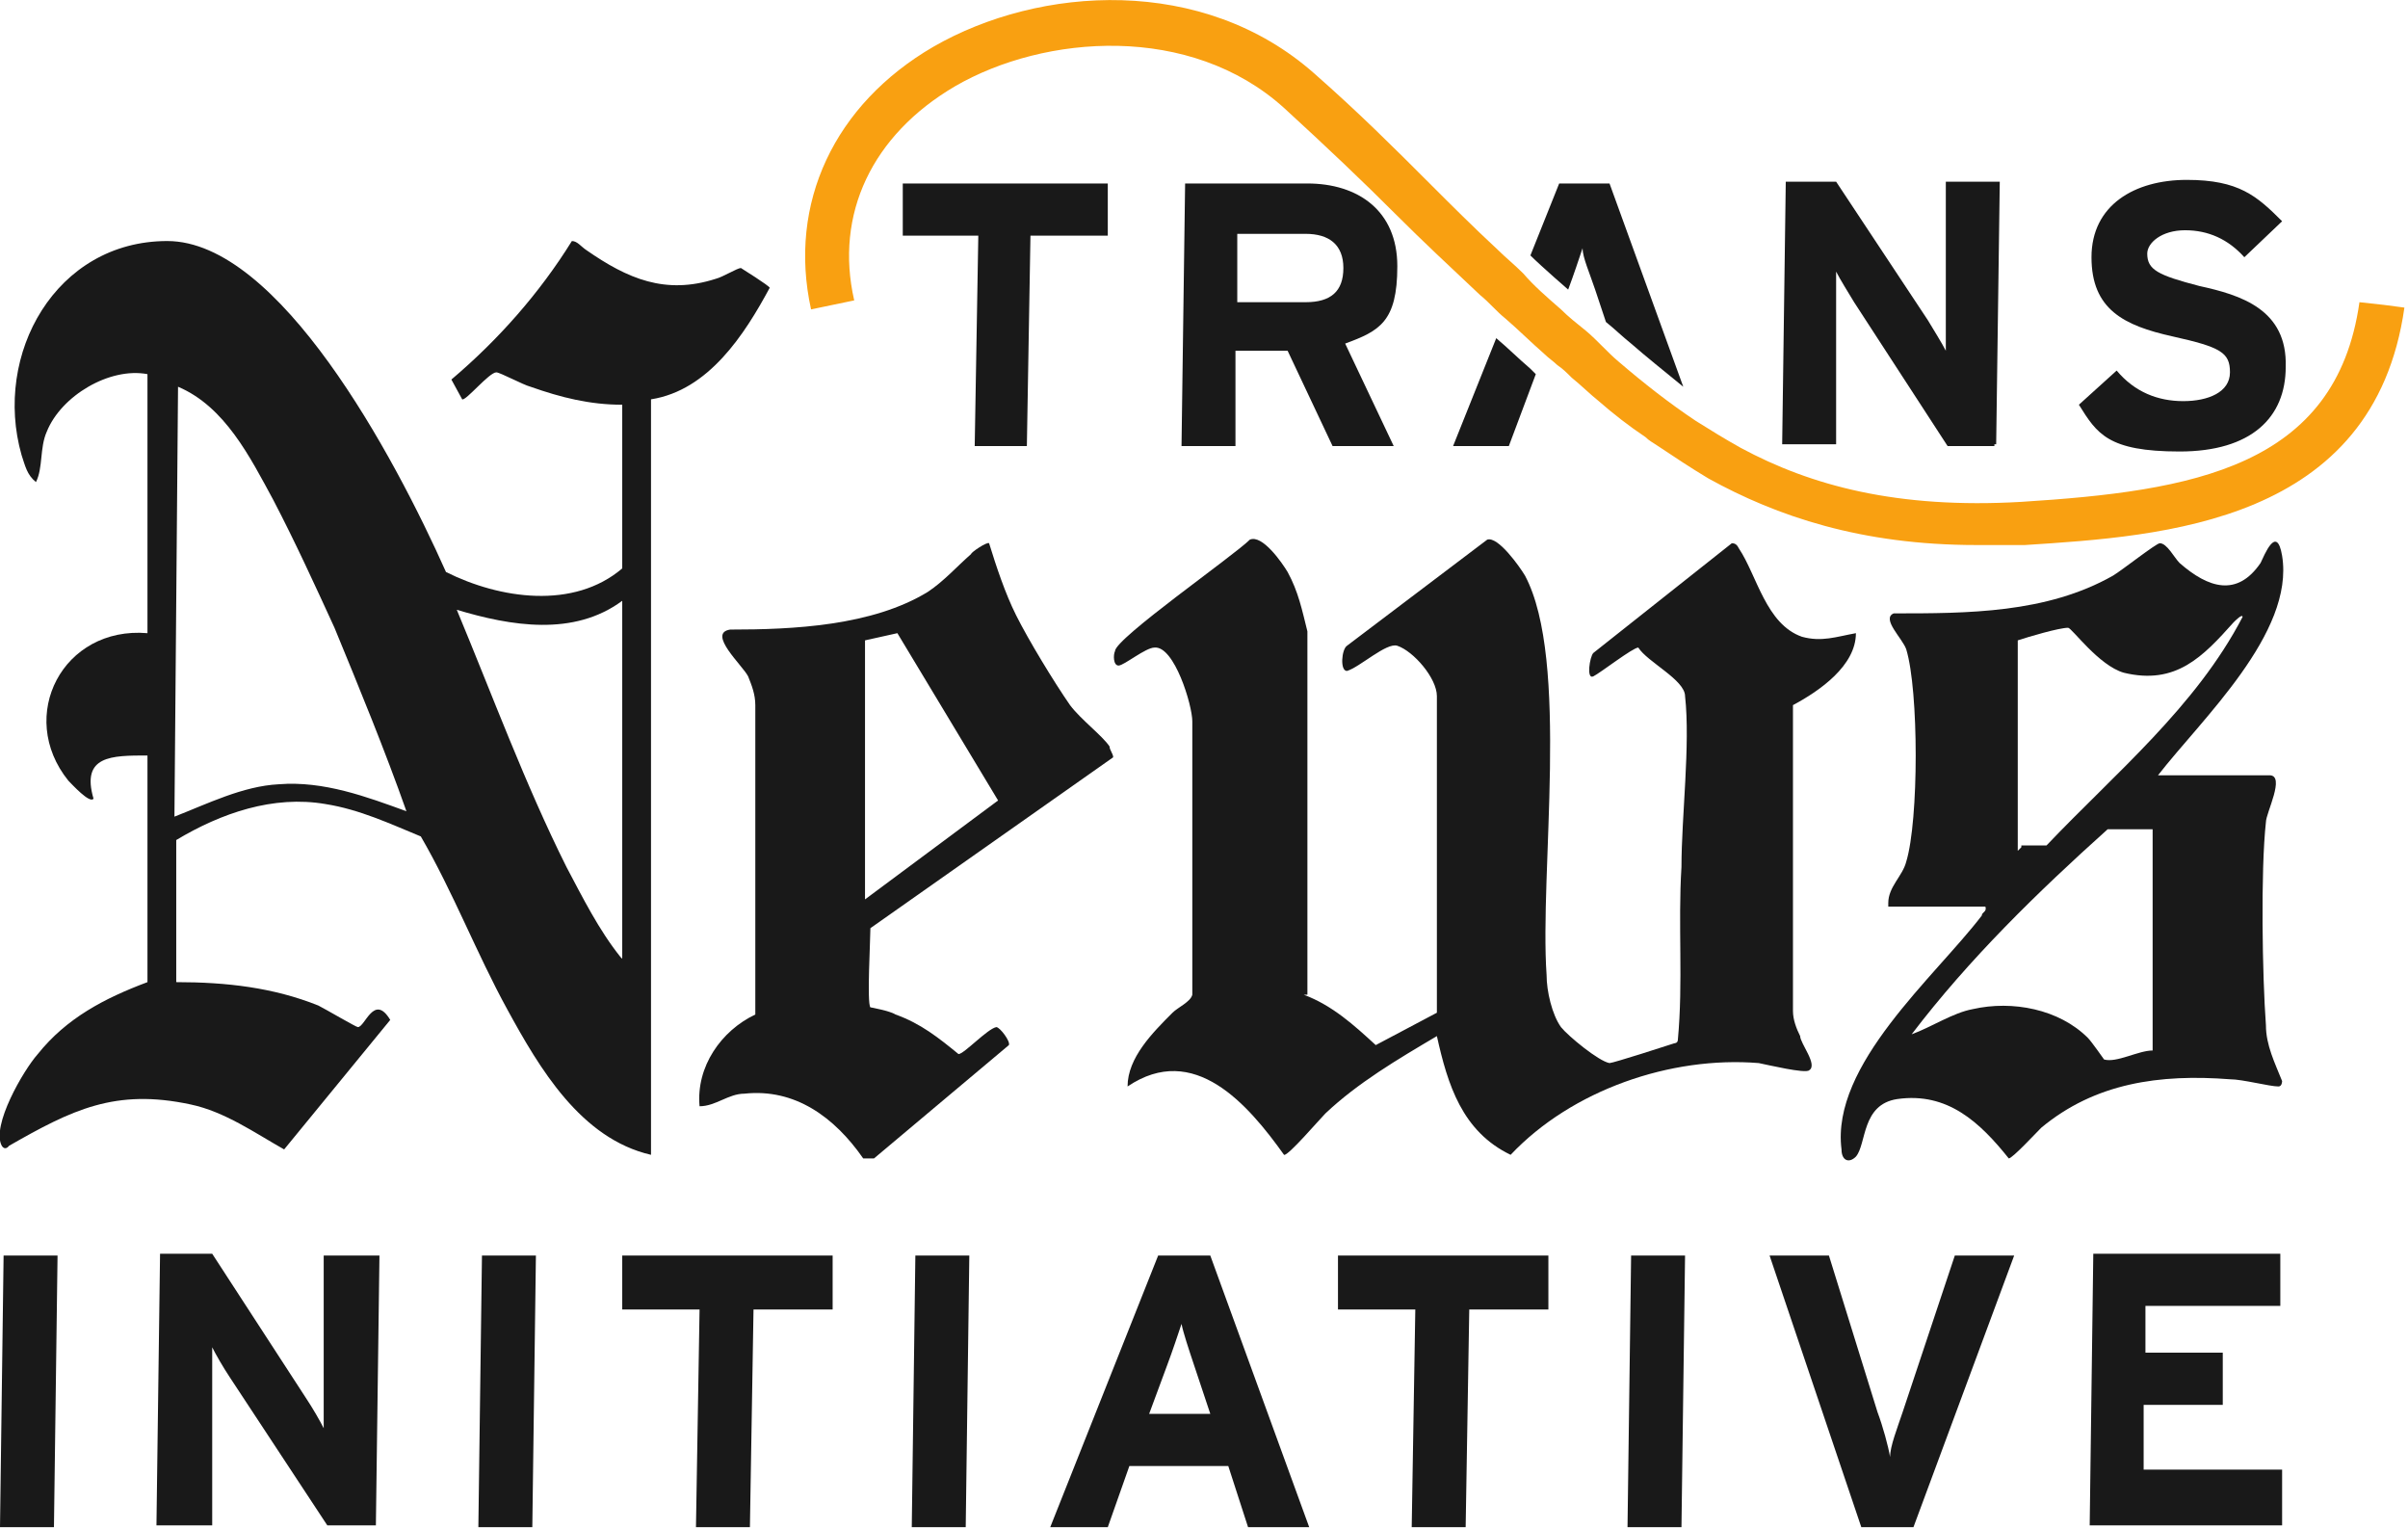
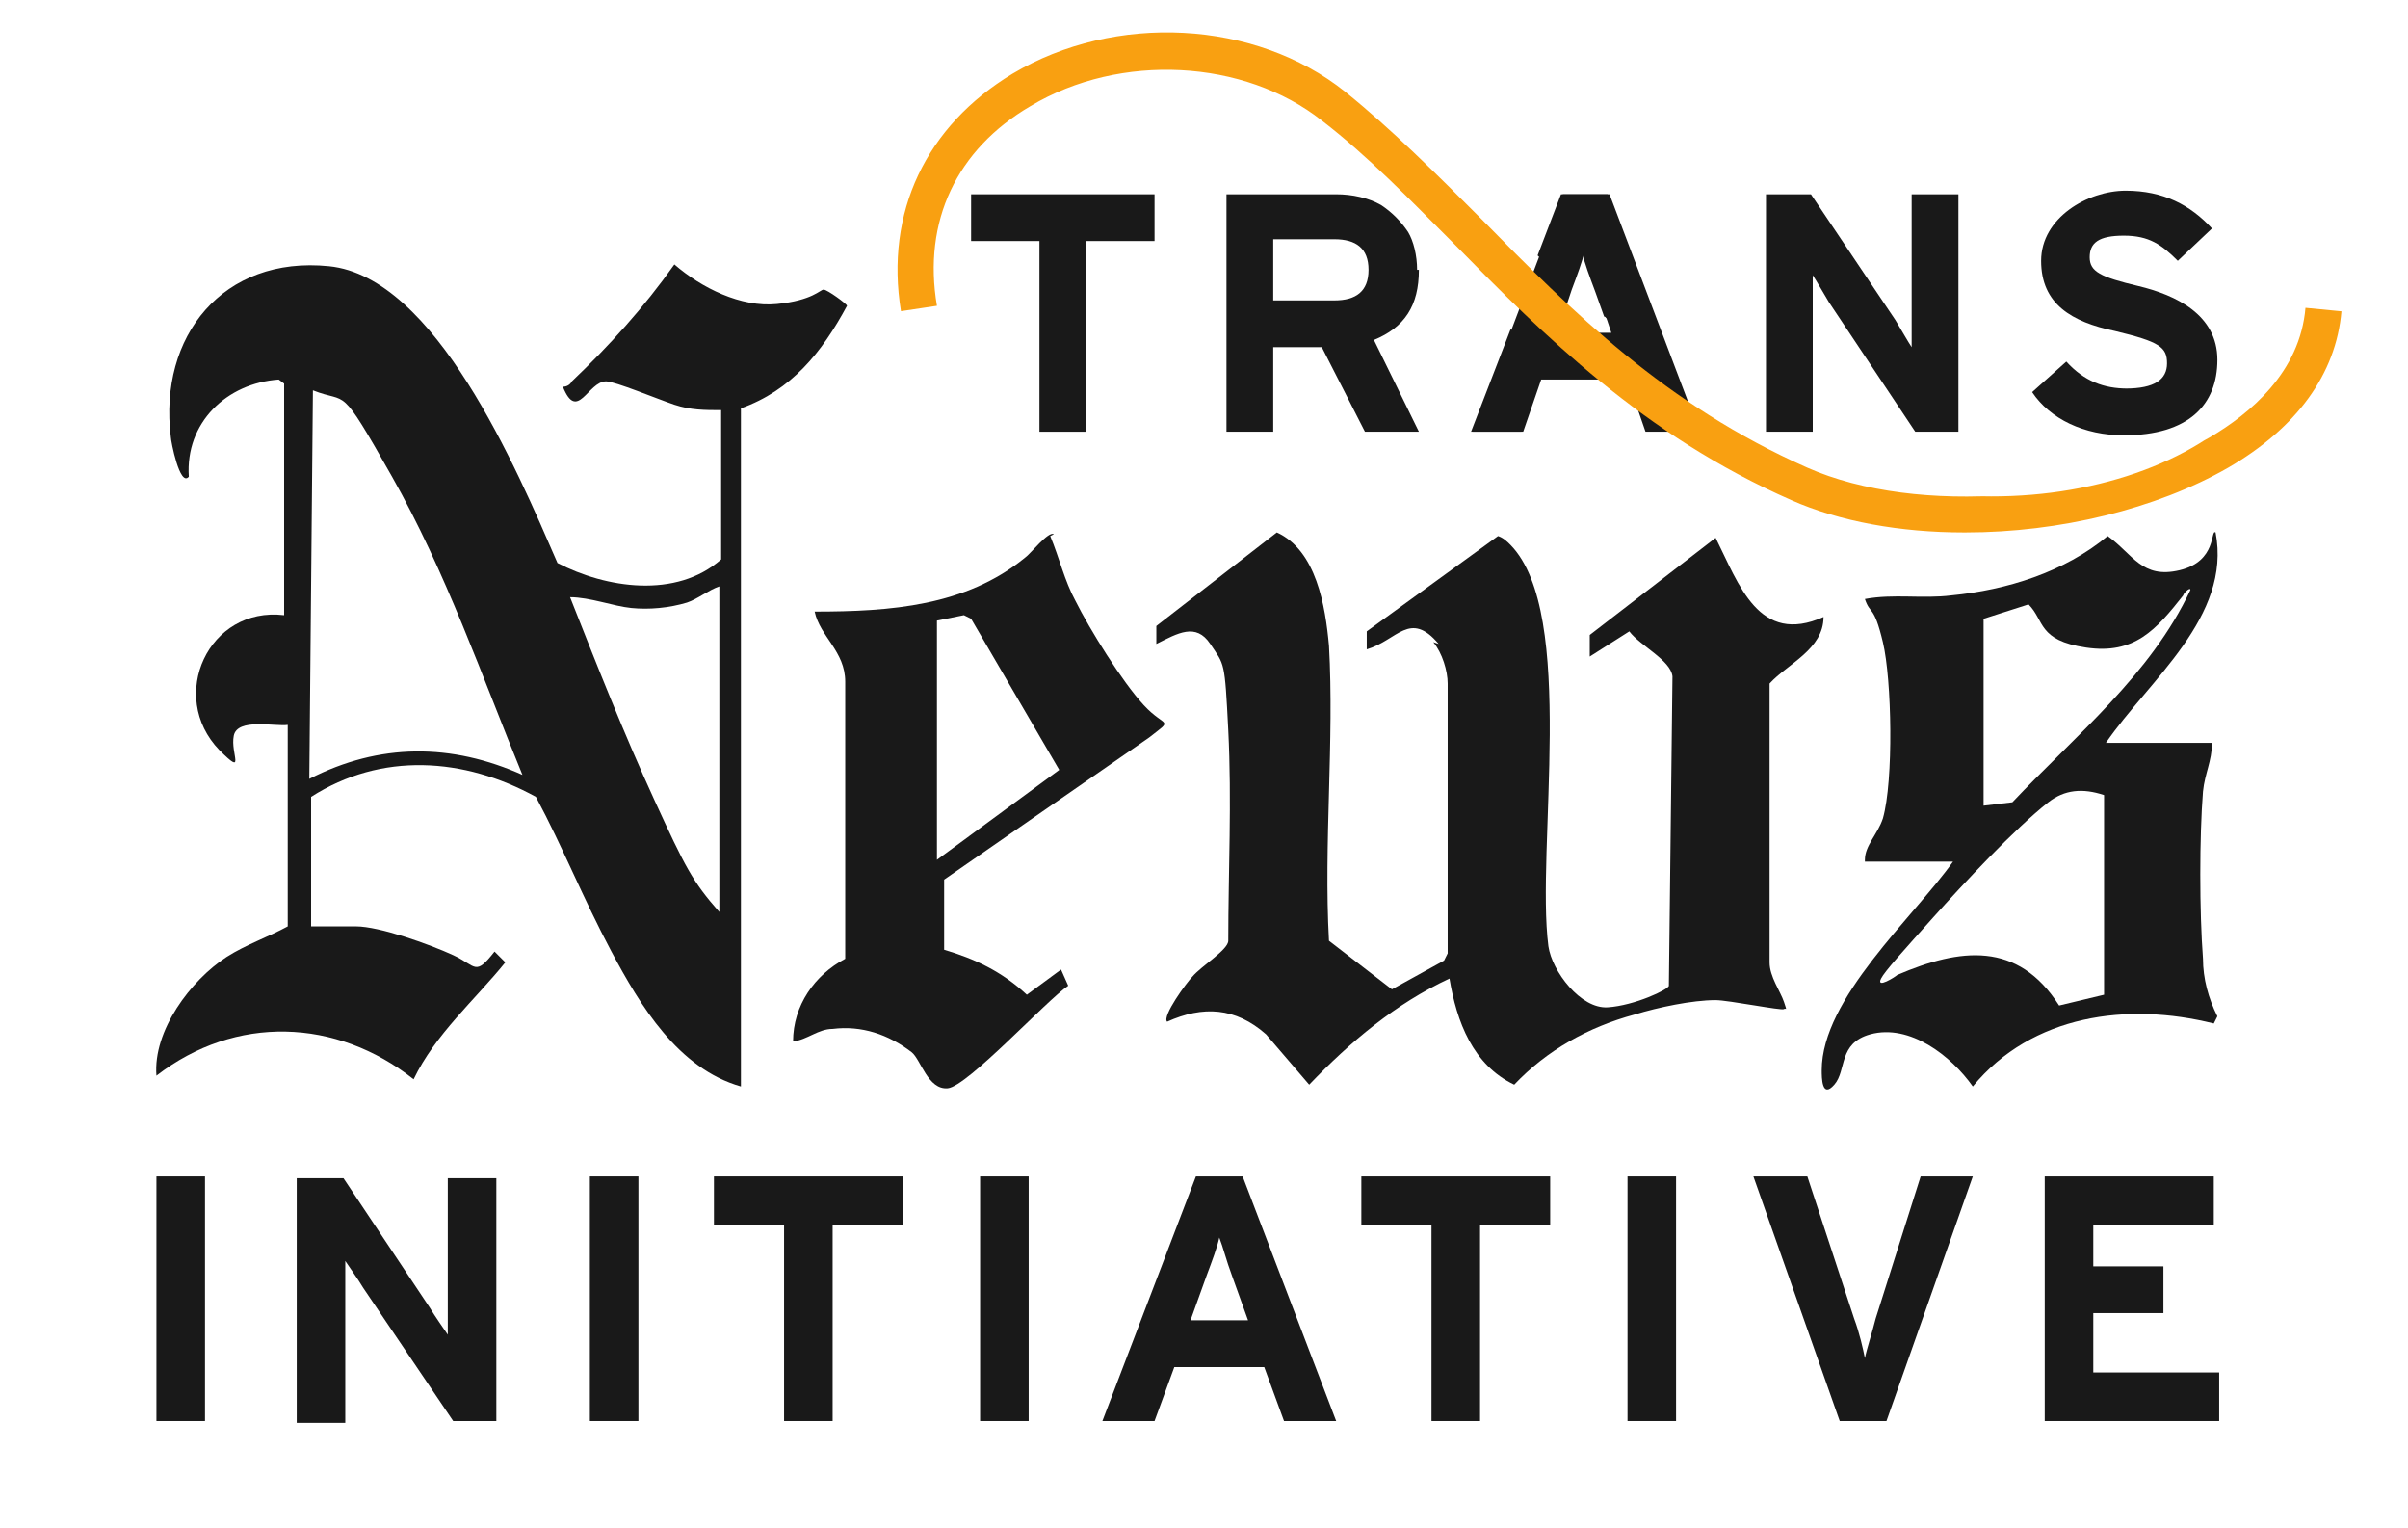
<svg xmlns="http://www.w3.org/2000/svg" id="Layer_1" version="1.1" viewBox="0 0 133.9 84.9">
  <defs>
    <style>
-       .tni-st0 {
+       .tni-st1 {
+         stroke: #f9a011;
+         stroke-miterlimit: 10;
+         stroke-width: 3px;
+         fill: none;
+       }
+ 
+       .tni-st2 {
        fill: #f9a011;
      }

-       .tni-st1 {
+       .tni-st3, .tni-st4 {
        fill: #191919;
      }
    </style>
  </defs>
-   <path class="tni-st1" d="M3,84.9H0l.2-15.1h3l-.2,15.1Z" />
-   <path class="tni-st1" d="M20.9,84.8h-2.7l-5.4-8.2c-.4-.6-.8-1.3-1-1.7v9.9h-3.1l.2-15.1h2.9l5.2,8c.4.6.8,1.3,1,1.7v-9.6h3.1l-.2,15.1h0Z" />
-   <path class="tni-st1" d="M29.6,84.9h-3l.2-15.1h3l-.2,15.1Z" />
-   <path class="tni-st1" d="M46.2,72.8h-4.3l-.2,12.1h-3l.2-12.1h-4.3v-3h11.7v3h-.1Z" />
-   <path class="tni-st1" d="M53.7,84.9h-3l.2-15.1h3l-.2,15.1Z" />
-   <path class="tni-st1" d="M72.7,84.9h-3.3l-1.1-3.4h-5.5l-1.2,3.4h-3.2l6-15.1h2.9l5.5,15.1h0ZM67.3,78.6l-.9-2.7c-.3-.9-.6-1.8-.7-2.3-.2.6-.5,1.5-.8,2.3l-1,2.7h3.4Z" />
-   <path class="tni-st1" d="M86,72.8h-4.3l-.2,12.1h-3l.2-12.1h-4.3v-3h11.7v3h0Z" />
-   <path class="tni-st1" d="M93.5,84.9h-3l.2-15.1h3l-.2,15.1Z" />
-   <path class="tni-st1" d="M112,69.8l-5.6,15.1h-2.9l-5.1-15.1h3.3l2.7,8.7c.3.8.6,1.9.7,2.5,0-.6.4-1.6.7-2.5l2.9-8.7h3.3Z" />
-   <path class="tni-st1" d="M127,84.8h-10.8l.2-15.1h10.4v2.9h-7.5v2.6h4.3v2.9h-4.4v3.6h7.7v2.9h0v.2Z" />
-   <path class="tni-st1" d="M61.5,13.1h-4.2l-.2,11.7h-2.9l.2-11.7h-4.2v-2.9h11.4v2.9h0Z" />
-   <path class="tni-st1" d="M77.5,24.8h-3.4l-2.5-5.3h-2.9v5.3h-3l.2-14.6h6.8c2.8,0,5,1.5,5,4.6s-1,3.6-2.9,4.3l2.7,5.7h0ZM74.7,14.9c0-1.3-.8-1.9-2.1-1.9h-3.8v3.8h3.8c1.4,0,2.1-.6,2.1-1.9Z" />
-   <path class="tni-st1" d="M110.9,24.8h-2.6l-5.2-8c-.3-.5-.8-1.3-1-1.7v9.6h-3l.2-14.6h2.8l5.1,7.7c.3.5.8,1.3,1,1.7v-9.4h3l-.2,14.6h-.1Z" />
-   <path class="tni-st1" d="M127.1,20.4c0,2.8-1.9,4.7-5.9,4.7s-4.6-1-5.6-2.6l2.1-1.9c1,1.2,2.3,1.7,3.7,1.7s2.6-.5,2.6-1.6-.5-1.4-3.2-2-4.5-1.5-4.5-4.4,2.4-4.3,5.3-4.3,3.9.9,5.3,2.3l-2.1,2c-.9-1-2-1.5-3.3-1.5s-2.1.7-2.1,1.3c0,.9.6,1.2,2.9,1.8,2.3.5,4.9,1.3,4.8,4.5h0Z" />
-   <path class="tni-st1" d="M8.2,20.8c-2.1-.4-4.8,1.2-5.6,3.2-.4.9-.2,2-.6,2.8-.5-.4-.6-.9-.8-1.5-1.6-5.6,1.9-11.9,8.1-11.9s12.6,11.9,15.5,18.4c3,1.5,7.1,2.1,9.8-.2v-9.1c-1.8,0-3.4-.4-5.1-1-.4-.1-1.7-.8-1.9-.8-.4,0-1.7,1.6-1.9,1.5l-.6-1.1c2.6-2.2,4.9-4.8,6.7-7.7.3,0,.5.3.8.5,2.3,1.6,4.4,2.5,7.2,1.6.4-.1,1.2-.6,1.4-.6,0,0,1.6,1,1.6,1.1-1.4,2.6-3.4,5.7-6.6,6.2v42c-3.9-.9-6.2-4.8-8-8.1-1.7-3.1-3-6.5-4.8-9.6-1.7-.7-3.4-1.5-5.3-1.8-2.9-.5-5.8.5-8.3,2v7.9c2.8,0,5.4.3,7.9,1.3.4.2,2.1,1.2,2.2,1.2.4,0,.9-1.9,1.8-.4l-5.9,7.2c-1.6-.9-3.3-2.1-5.2-2.5-4.2-.9-6.6.3-10.1,2.3,0,0-.2.3-.4,0-.6-1.1,1.2-4.2,2-5.1,1.6-2,3.7-3.1,6.1-4v-12.6c-2,0-3.7,0-3,2.4-.2.3-1.2-.8-1.4-1-2.9-3.6-.3-8.6,4.4-8.2v-14.7h0v.3ZM22.6,45.1c-1.2-3.4-2.6-6.8-4-10.2-1.1-2.4-2.2-4.8-3.4-7.1-1.3-2.4-2.7-5.2-5.3-6.3l-.2,23.9c1.8-.7,3.8-1.7,5.8-1.8,2.5-.2,4.9.7,7.1,1.5ZM34.6,53.3v-19.9c-2.7,2-6.2,1.4-9.2.5,2,4.8,3.8,9.7,6.1,14.3.9,1.7,1.8,3.5,3,5h0Z" />
-   <path class="tni-st1" d="M105,50.2c0-.9.8-1.5,1-2.3.7-2.3.7-9.5,0-11.8-.2-.6-1.4-1.7-.7-2,4.1,0,8.5,0,12.2-2.1.5-.3,2.4-1.8,2.6-1.8.4,0,.8.8,1.1,1.1,1.6,1.4,3.2,1.9,4.5,0,.2-.4.9-2.2,1.2-.4.7,4.3-4.5,9.1-6.9,12.2h6.2c.9,0-.2,2.1-.2,2.6-.3,2.7-.2,8.6,0,11.3,0,1.1.5,2.1.9,3.1,0,0,0,.3-.2.3-.5,0-2-.4-2.7-.4-3.9-.3-7.5.2-10.5,2.7-.3.3-1.6,1.7-1.8,1.7-1.6-2-3.4-3.7-6.2-3.3-2,.3-1.7,2.5-2.3,3.2-.4.4-.8.2-.8-.4-.6-4.7,5.2-9.6,7.8-13,0-.2.3-.2.2-.5h-5.4v-.2ZM112.4,47c.5,0,1,0,1.4,0,3.8-4,8.3-7.7,10.9-12.7,0-.2-.4.2-.5.3-1.7,1.9-3.2,3.5-6.1,2.8-1.4-.4-2.9-2.5-3.1-2.5-.5,0-2.2.5-2.8.7v11.7h0l.2-.2ZM119.8,46.1h-2.6c-3.9,3.5-7.7,7.2-10.9,11.4,1.1-.4,2.3-1.2,3.4-1.4,2.2-.5,4.8,0,6.4,1.6.2.2.9,1.2.9,1.2.7.2,1.9-.5,2.7-.5v-12.3h0Z" />
-   <path class="tni-st1" d="M72.5,55.3c1.6.6,2.8,1.7,4,2.8l3.4-1.8v-17.6c0-1-1.3-2.5-2.2-2.8-.6-.2-2.1,1.2-2.8,1.4-.4,0-.3-1.2,0-1.4l7.8-5.9c.6-.2,1.8,1.5,2.1,2,2.5,4.7.8,16.5,1.2,22.2,0,.9.3,2.2.8,2.9.4.5,2.1,1.9,2.7,2,.2,0,3.3-1,3.6-1.1,0,0,.2,0,.2-.2.3-3.2,0-6.4.2-9.6,0-2.8.5-6.8.2-9.5,0-.9-2.1-1.9-2.6-2.7-.3,0-2.1,1.4-2.5,1.6-.4.2-.2-1.1,0-1.3l7.7-6.1c.2,0,.3.1.4.3,1,1.5,1.5,4.2,3.5,4.9,1.1.3,1.9,0,3-.2,0,1.8-2,3.2-3.5,4v17c0,.5.2,1,.4,1.4,0,.4,1,1.6.5,1.9-.2.2-2.3-.3-2.8-.4-4.9-.4-10.4,1.5-13.8,5.1-2.7-1.3-3.5-3.9-4.1-6.6-2.2,1.3-4.4,2.6-6.2,4.3-.3.3-2.1,2.4-2.3,2.3-2-2.8-5-6.3-8.7-3.8,0-1.6,1.4-3,2.5-4.1.3-.3,1-.6,1.1-1v-15.2c0-.9-1-4.2-2.1-4.1-.5,0-1.7,1-2,1s-.3-.6-.2-.8c0-.7,6.6-5.3,7.5-6.2.7-.3,1.8,1.3,2.1,1.8.6,1.1.8,2.1,1.1,3.3v20h0v.2Z" />
-   <path class="tni-st1" d="M55,30.2c.4,1.3.9,2.8,1.5,4,.7,1.4,2.1,3.7,3,5,.6.8,1.8,1.7,2.2,2.3,0,.2.2.4.2.6l-13.5,9.5c0,.6-.2,4.2,0,4.4,0,0,1.1.2,1.4.4,1.4.5,2.4,1.3,3.5,2.2.3,0,1.6-1.4,2.1-1.5.2,0,.8.8.7,1l-7.5,6.3h-.6c-1.6-2.3-3.8-3.9-6.6-3.6-.9,0-1.6.7-2.5.7-.2-2.2,1.2-4.2,3.1-5.1v-17.2c0-.6-.2-1.1-.4-1.6-.3-.6-2.3-2.4-1-2.6,3.5,0,7.9-.2,11-2.1.9-.6,1.6-1.4,2.4-2.1,0-.1.9-.7,1-.6h-.1ZM48.1,50l7.4-5.5-5.6-9.3-1.8.4v14.4h0Z" />
-   <path class="tni-st1" d="M87.2,16.1c.3-.8.6-1.7.8-2.3,0,.5.4,1.4.7,2.3l.6,1.8c.5.4.9.8,1.4,1.2.8.7,1.8,1.5,2.9,2.4l-4.1-11.3h-2.8l-1.6,4c.6.6,2.1,1.9,2.1,1.9Z" />
-   <path class="tni-st1" d="M83.2,18.8l-2.4,6h3.1l1.5-4-.3-.3c-.7-.6-1.3-1.2-1.9-1.7Z" />
-   <path class="tni-st0" d="M88.2,18.4c-.5-.4-1-.8-1.4-1.2-.8-.7-1.5-1.3-2.1-2-.5-.5-1-.9-1.4-1.3-1.4-1.3-2.6-2.5-3.8-3.7-2-2-3.9-3.9-6.4-6.1-6.2-5.5-15.3-4.9-21.2-1.5-5.5,3.2-8.1,8.7-6.8,14.6,1-.2,1.4-.3,2.4-.5-1.1-4.8,1-9.2,5.6-11.9,5-2.9,13.1-3.5,18.3,1.2,2.4,2.2,4.3,4,6.3,6,1.4,1.4,2.9,2.8,4.6,4.4.5.4.9.9,1.4,1.3.7.6,1.4,1.3,2.2,2,.2.2.5.4.7.6.3.2.5.4.8.7.5.4,1,.9,1.5,1.3.8.7,1.7,1.4,2.6,2,.2.2.4.3.7.5.9.6,1.8,1.2,2.8,1.8,3.8,2.1,8.5,3.7,14.9,3.7s1.7,0,2.7,0c7.7-.5,19.4-1.2,21.1-13.2-.7-.1-1.5-.2-2.5-.3-1.3,9.2-9.3,10.5-18.8,11.1-6.9.4-11.7-.9-15.6-3-.9-.5-1.7-1-2.5-1.5-1.5-1-2.9-2.1-4.3-3.3-.6-.5-1.2-1.2-1.8-1.7h0Z" />
+   <path id="letter-a" class="tni-st4" d="M94.4,24h-2.9l-1-2.9h-4.8l-1,2.9h-2.8l5-13.2h2.6l5,13.2ZM89.6,18.5l-.8-2.4c-.3-.8-.5-1.6-.7-2.1-.1.5-.4,1.3-.7,2.1l-.8,2.4h3Z" />
+   <defs>
+     <clipPath id="myClip">
+       <path class="tni-st2" d="M109.2,29.6c-3.5,0-6.9-.6-9.6-1.8-8.2-3.6-13.8-9.2-18.7-14.2-2.5-2.5-4.8-4.9-7.4-6.9-4.3-3.4-11.2-3.8-16.2-.8-4.1,2.4-6,6.4-5.2,11.1l-2,.3c-.9-5.5,1.4-10.3,6.2-13.2,5.7-3.4,13.5-3,18.5,1,2.6,2.1,5,4.5,7.6,7.1,5,5.1,10.2,10.3,18.1,13.8,6.1,2.7,16.2,1.9,22.4-1.7,2.2-1.3,5-3.6,5.3-7.2l2,.2c-.3,3.5-2.5,6.5-6.3,8.7-4,2.3-9.4,3.6-14.6,3.6Z" />
+     </clipPath>
+   </defs>
+   <g>
+     <path class="tni-st3" d="M11.4,79h-2.7v-13.6h2.7v13.6Z" />
+     <path class="tni-st3" d="M27.6,79h-2.4l-5-7.4c-.3-.5-.8-1.2-1-1.5,0,.5,0,2.2,0,3v6h-2.7v-13.6h2.6l4.8,7.2c.3.5.8,1.2,1,1.5,0-.5,0-2.2,0-3v-5.7h2.7v13.6Z" />
+     <path class="tni-st3" d="M35.5,79h-2.7v-13.6h2.7v13.6Z" />
+     <path class="tni-st3" d="M50.2,68.1h-3.9v10.9h-2.7v-10.9h-3.9v-2.7h10.5v2.7Z" />
+     <path class="tni-st3" d="M57.2,79h-2.7v-13.6h2.7v13.6Z" />
+     <path class="tni-st3" d="M74.4,79h-3l-1.1-3h-5l-1.1,3h-2.9l5.2-13.6h2.6l5.2,13.6ZM69.4,73.4l-.9-2.5c-.3-.8-.5-1.6-.7-2.1-.1.5-.4,1.3-.7,2.1l-.9,2.5h3.1Z" />
+     <path class="tni-st3" d="M86.2,68.1h-3.9v10.9h-2.7v-10.9h-3.9v-2.7h10.5v2.7Z" />
+     <path class="tni-st3" d="M93.2,79h-2.7v-13.6h2.7v13.6Z" />
+     <path class="tni-st3" d="M109.7,65.4l-4.8,13.6h-2.6l-4.8-13.6h3l2.6,7.9c.3.8.5,1.7.6,2.2.1-.5.4-1.4.6-2.2l2.5-7.9h3Z" />
+     <path class="tni-st3" d="M123.4,79h-9.7v-13.6h9.4v2.7h-6.7v2.3h3.9v2.6h-3.9v3.3h7v2.7Z" />
+   </g>
+   <g>
+     <path class="tni-st3" d="M15.9,21.4l-.4-.3c-2.9.2-5.2,2.4-5,5.4-.5.6-1-2-1-2.2-.7-5.6,2.9-10.1,8.8-9.5s10.4,11.2,12.7,16.5c2.7,1.4,6.6,2,9.1-.2v-8.3c-.9,0-1.7,0-2.6-.3s-3.3-1.3-3.8-1.3c-1,0-1.6,2.3-2.4.3.2,0,.4-.1.5-.3,2.1-2,4-4.1,5.7-6.5,1.5,1.3,3.7,2.4,5.7,2.2s2.4-.8,2.6-.8,1.3.8,1.3.9c-1.4,2.6-3.1,4.7-5.9,5.7v37.7c-3.5-1-5.6-4.5-7.2-7.5s-2.7-5.8-4.2-8.6c-4-2.2-8.6-2.5-12.5,0v7.2h2.5c1.3,0,4.1,1,5.4,1.6s1.2,1.2,2.3-.2l.6.6c-1.7,2.1-3.9,4-5.1,6.5-4.3-3.4-9.9-3.6-14.3-.2-.2-2.5,1.9-5.3,3.9-6.6,1.1-.7,2.3-1.1,3.4-1.7v-11.2c-.7.1-2.8-.4-3,.6s.7,2.3-.8.8c-2.9-3-.6-8,3.6-7.5v-13.3ZM29.1,43.2c-2.3-5.6-4.3-11.4-7.3-16.7s-2.4-4-4.4-4.8l-.2,21.6c3.9-2,7.9-2,11.9-.2ZM40,32.6c-.6.2-1.2.7-1.8.9-1,.3-2.1.4-3.1.3s-2.3-.6-3.4-.6c1.5,3.8,3,7.6,4.7,11.3s2.1,4.5,3.6,6.2v-18.1Z" />
+     <path class="tni-st3" d="M80,35.8c-1.6-1.9-2.3-.2-4,.3v-1c0,0,7.3-5.3,7.3-5.3.3.1.5.3.7.5,3.7,3.8,1.4,16.9,2.1,22.3.2,1.4,1.8,3.5,3.3,3.4s3.4-1,3.4-1.2l.2-17.2c-.1-.9-1.8-1.7-2.4-2.5l-2.2,1.4v-1.2s7-5.4,7-5.4c1.3,2.6,2.4,6,6,4.4,0,1.8-2,2.6-3,3.7v15.5c0,.8.6,1.6.8,2.2s.1.3,0,.4-3.1-.5-3.8-.5c-1.3,0-3.2.4-4.5.8-2.6.7-4.9,2-6.7,3.9-2.3-1.1-3.2-3.5-3.6-5.9-3,1.4-5.5,3.5-7.8,5.9l-2.4-2.8c-1.7-1.5-3.5-1.6-5.5-.7-.3-.3,1.1-2.2,1.4-2.5.5-.6,2-1.5,2-2,0-3.8.2-7.8,0-11.7s-.2-3.6-1-4.8-1.8-.6-3,0v-1s6.7-5.2,6.7-5.2c2.2,1,2.7,4.1,2.9,6.3.3,5.3-.3,11,0,16.4l3.5,2.7,2.9-1.6.2-.4v-15c0-.7-.3-1.7-.8-2.3Z" />
+     <path class="tni-st3" d="M103.7,47.8c0-.8.7-1.4,1-2.3.6-2.1.5-7.7,0-9.8s-.7-1.5-1-2.4c1.6-.3,3.2,0,4.8-.2,3.1-.3,6.3-1.3,8.7-3.3,1.4,1,1.9,2.4,4,1.9s1.7-2.3,2-2.1c.9,4.7-3.7,8.2-6.1,11.7h5.9c0,1-.4,1.7-.5,2.7-.2,2.5-.2,6.7,0,9.3,0,1.1.3,2.2.8,3.2l-.2.4c-4.8-1.2-10.1-.5-13.4,3.5-1.2-1.7-3.5-3.5-5.7-2.9-1.8.5-1.3,2-2,2.8s-.7-.4-.7-.8c0-4,5.1-8.5,7.3-11.6h-4.9ZM110.2,44.8l1.7-.2c3.5-3.7,7.7-7.1,9.9-11.8,0-.2-.4.2-.4.3-1.5,1.9-2.7,3.3-5.4,2.9s-2.3-1.5-3.2-2.4l-2.5.8v10.4ZM117,55.3v-11.1c-1.2-.4-2.2-.3-3.1.4-1.9,1.5-4.7,4.5-6.4,6.4s-2.7,3-2.9,3.4c-.3.6.8-.1.9-.2,3.5-1.5,6.7-1.9,9,1.7l2.5-.6Z" />
+     <path class="tni-st3" d="M58.4,29.8c.5,1.2.8,2.5,1.4,3.6.8,1.6,2.6,4.5,3.8,5.8s1.7.7.3,1.8l-11.4,7.9v3.9c1.7.5,3.2,1.2,4.6,2.5l1.9-1.4.4.9c-1.2.8-5.6,5.6-6.7,5.7s-1.5-1.6-2-2c-1.3-1-2.8-1.5-4.4-1.3-.8,0-1.4.6-2.2.7,0-2,1.2-3.7,2.9-4.6v-15.4c0-1.7-1.4-2.5-1.7-3.9,4.2,0,8.4-.3,11.7-3,.3-.2,1.3-1.5,1.6-1.3ZM52.1,47.8l6.8-5-4.9-8.4-.4-.2-1.5.3v13.2Z" />
+   </g>
+   <polygon class="tni-st3" points="54 13.4 57.8 13.4 57.8 24 60.4 24 60.4 13.4 64.2 13.4 64.2 10.8 54 10.8 54 13.4" />
+   <path class="tni-st3" d="M100.8,18.2c0-.7,0-2.4,0-2.9.2.3.6,1,.9,1.5l4.8,7.2h2.4v-13.2h-2.6v5.6c0,.7,0,2.4,0,2.9-.2-.3-.6-1-.9-1.5l-4.7-7h-2.5v13.2h2.6v-5.8Z" />
+   <path class="tni-st3" d="M118.3,21.6c-1.3,0-2.4-.4-3.4-1.5l-1.9,1.7c1,1.5,2.9,2.4,5.1,2.4,3.6,0,5.2-1.7,5.2-4.2s-2.3-3.6-4.4-4.1c-2.1-.5-2.7-.8-2.7-1.6s.5-1.2,1.9-1.2,2.1.5,3,1.4l1.9-1.8c-1.2-1.3-2.7-2.1-4.8-2.1s-4.7,1.5-4.7,3.9,1.7,3.4,4.1,3.9c2.5.6,2.9.9,2.9,1.8s-.7,1.4-2.3,1.4Z" />
+   <path class="tni-st3" d="M78.8,15c0-.8-.2-1.6-.5-2.1-.4-.6-.9-1.1-1.5-1.5-.7-.4-1.6-.6-2.5-.6h-6.1v13.2h2.6v-4.7h2.7l2.4,4.7h3l-2.5-5.1c1.7-.7,2.5-1.9,2.5-3.9ZM74.2,16.7h-3.4v-3.4h3.4c1.2,0,1.9.5,1.9,1.7s-.7,1.7-1.9,1.7Z" />
+   <polygon class="tni-st3" points="84 18.3 81.8 24 84.6 24 85.6 21 86 20.1 84 18.3" />
+   <path class="tni-st3" d="M89.2,17.5l.5.4c0,0-.1-.1-.2-.2-.1,0-.2-.2-.3-.3Z" />
+   <path class="tni-st3" d="M89.4,10.8h-2.6l-1.3,3.4,1.9,1.8c.2-.7.5-1.5.6-1.9.1.5.4,1.3.7,2.1l.5,1.4c.1,0,.2.2.3.3,0,0,.1.1.2.2l3.6,3.1-3.9-10.3Z" />
+   <path clip-path="url(#myClip)" id="transposePath" class="tni-st1" d="M51,17.2c-2.1-12.8,14.3-18.2,23.1-11.2s13.8,15.6,25.9,20.9,28.1.6,29.1-9.7" />
</svg>
